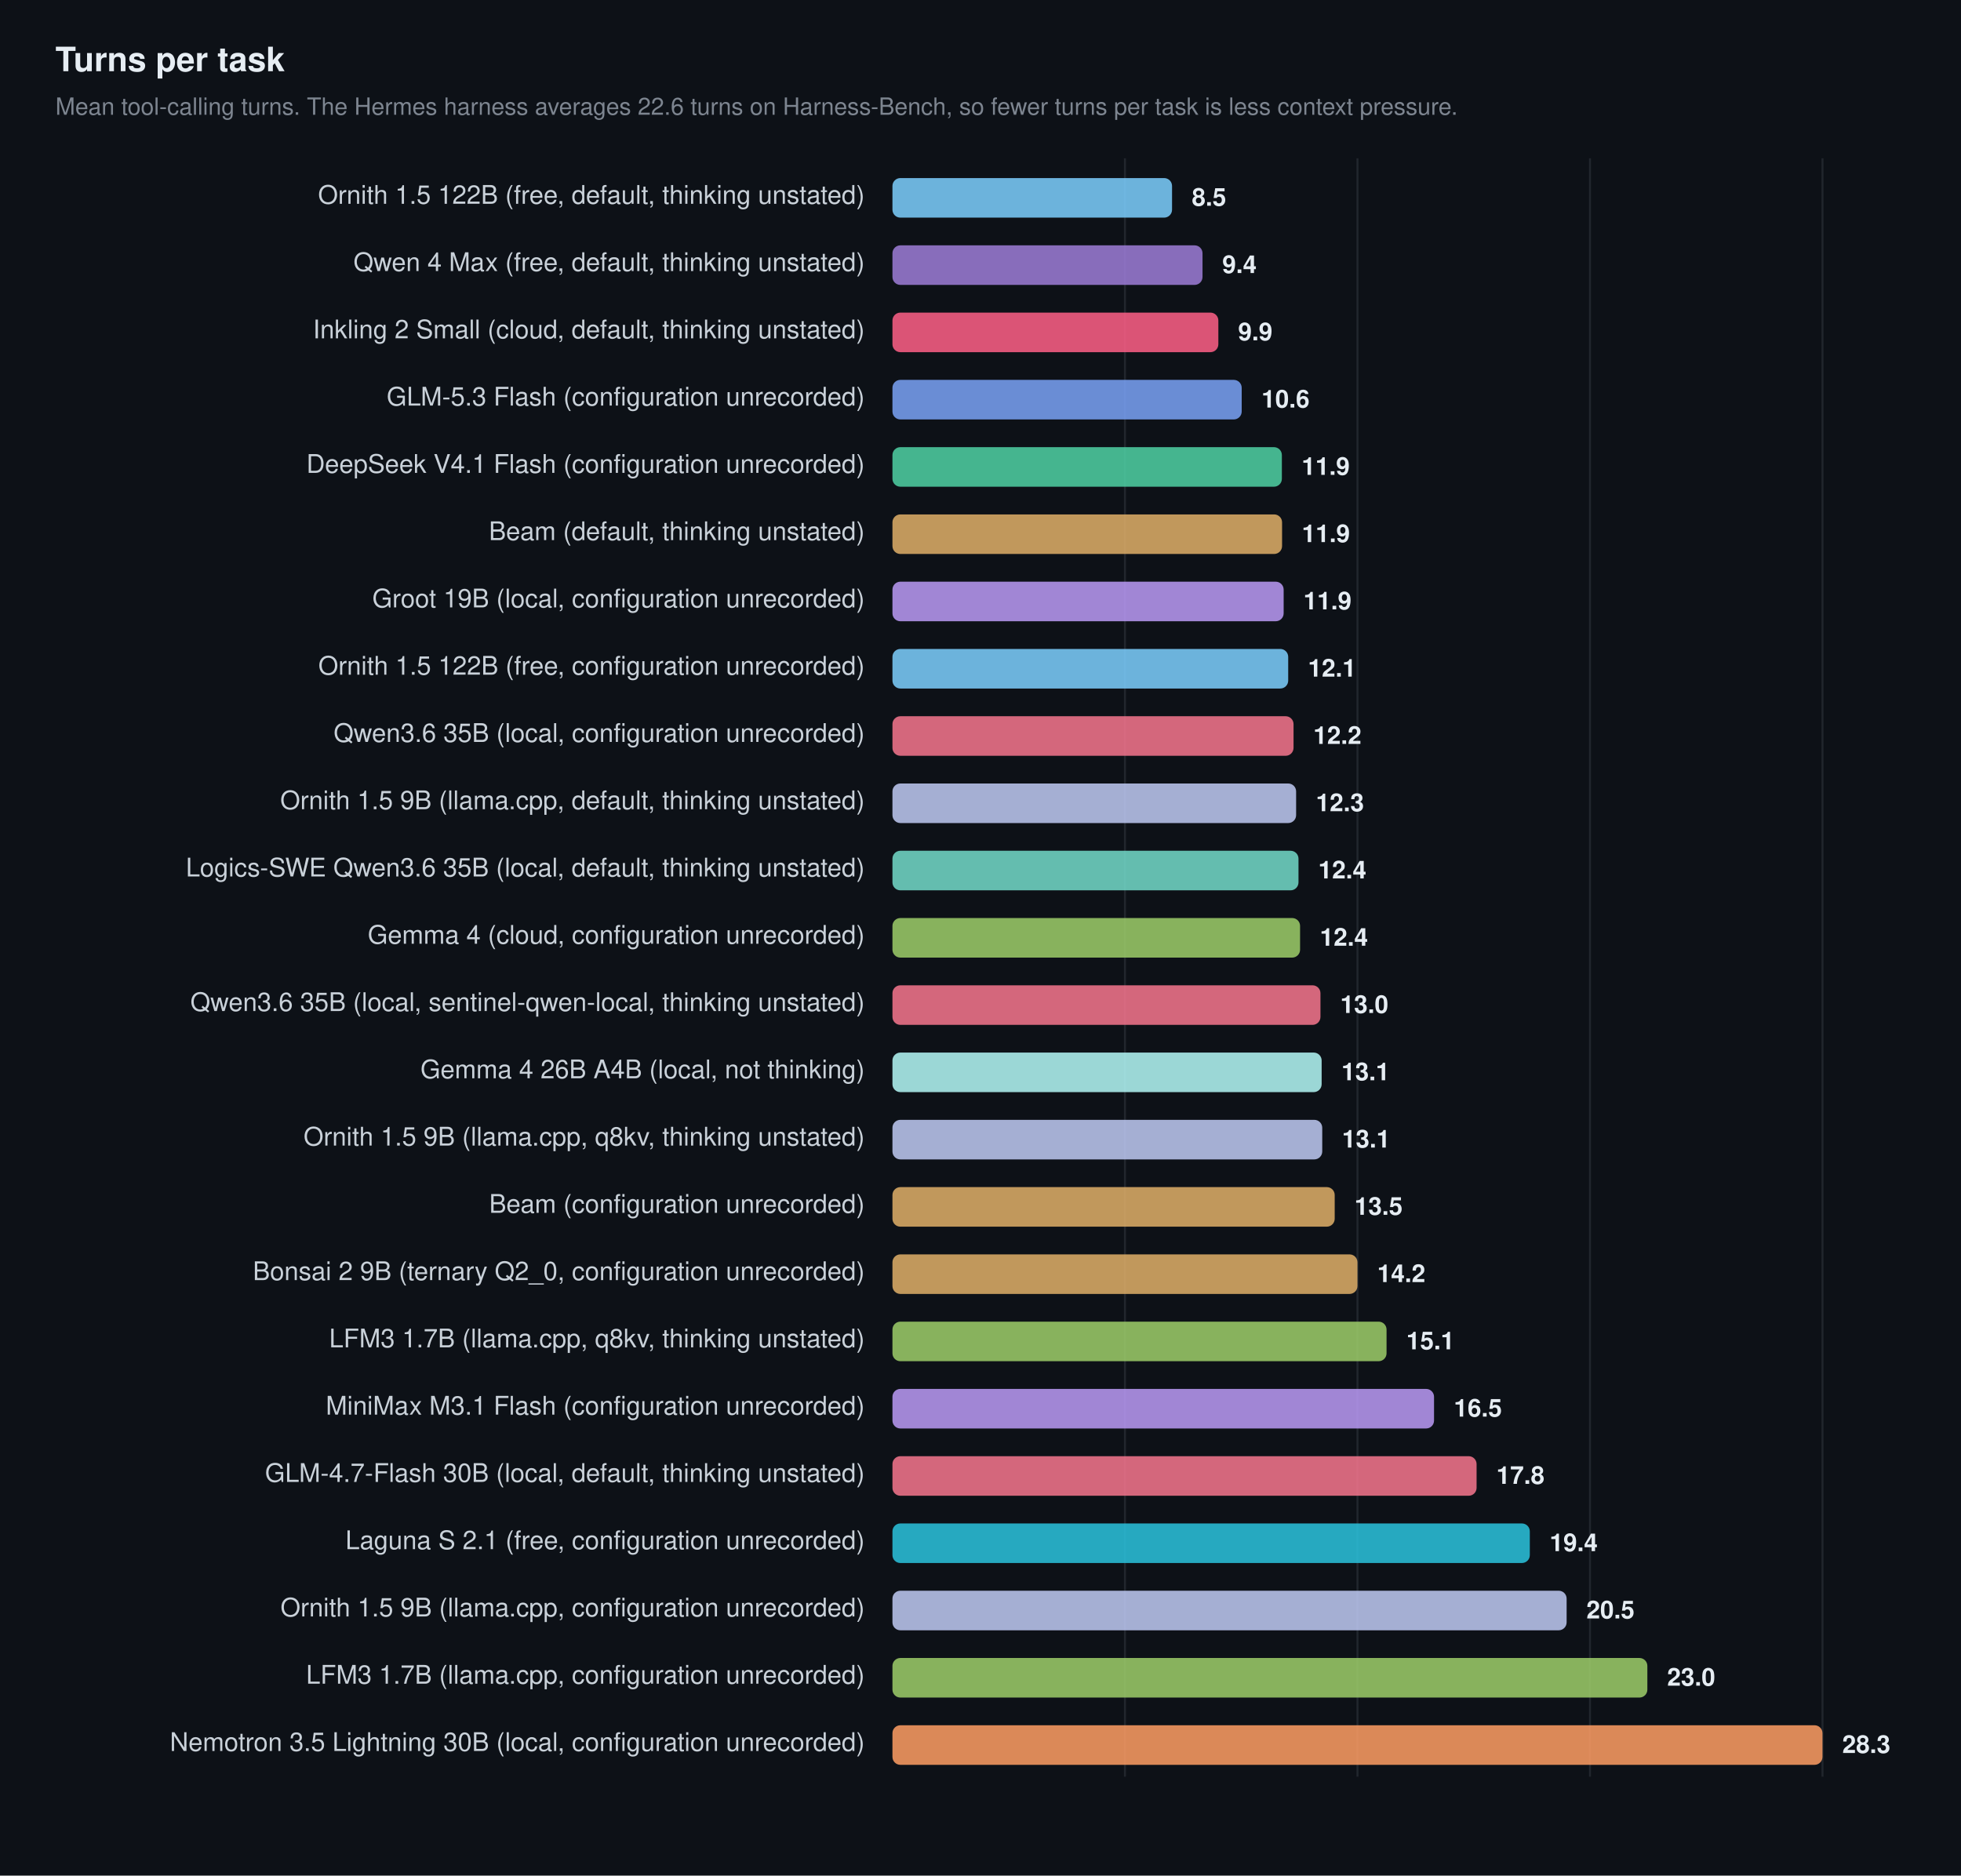
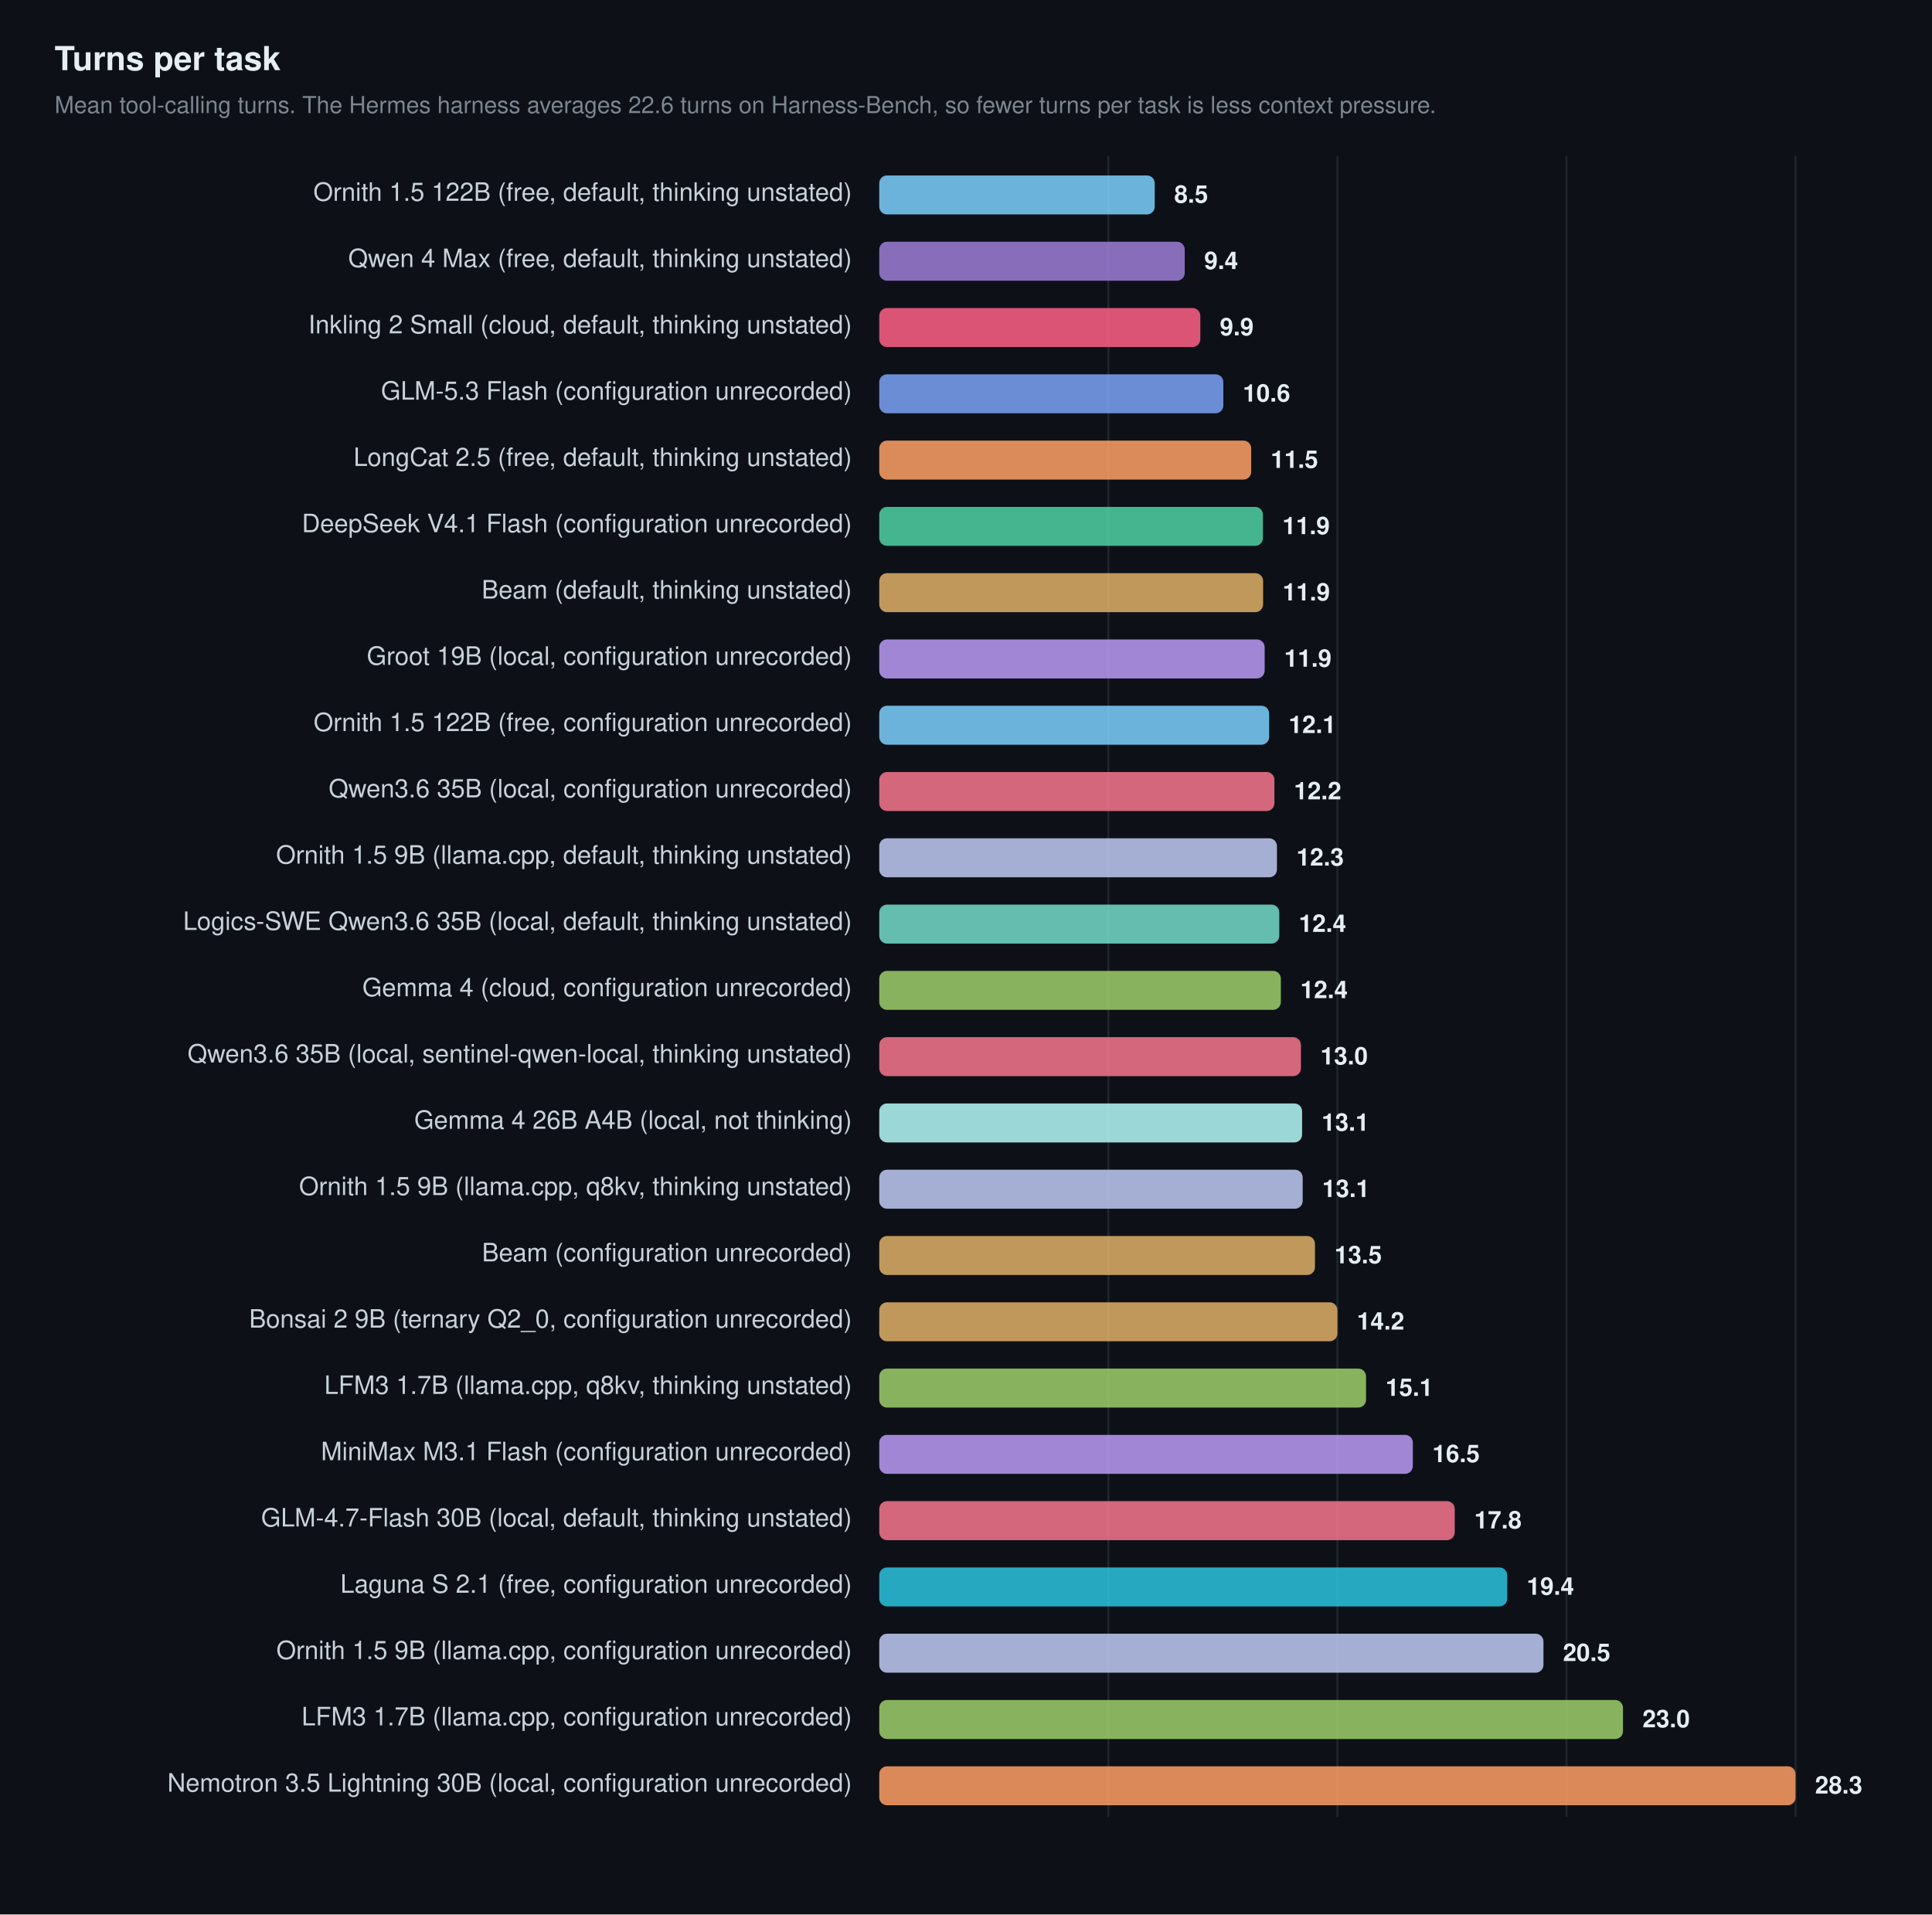
- <svg xmlns="http://www.w3.org/2000/svg" width="991" height="948" viewBox="0 0 991 948" font-family="ui-sans-serif, -apple-system, Segoe UI, Helvetica, Arial, sans-serif">
+ <svg xmlns="http://www.w3.org/2000/svg" width="991" height="982" viewBox="0 0 991 982" font-family="ui-sans-serif, -apple-system, Segoe UI, Helvetica, Arial, sans-serif">
  <rect width="100%" height="100%" fill="#0d1117" />
  <text x="28" y="36" fill="#e6edf3" font-size="17" font-weight="600">Turns per task</text>
  <text x="28" y="58" fill="#7d8590" font-size="12">Mean tool-calling turns. The Hermes harness averages 22.6 turns on Harness-Bench, so fewer turns per task is less context pressure.</text>
-   <line x1="568.5" y1="80" x2="568.5" y2="898" stroke="#21262d" stroke-width="1" />
-   <line x1="686.0" y1="80" x2="686.0" y2="898" stroke="#21262d" stroke-width="1" />
-   <line x1="803.5" y1="80" x2="803.5" y2="898" stroke="#21262d" stroke-width="1" />
-   <line x1="921.0" y1="80" x2="921.0" y2="898" stroke="#21262d" stroke-width="1" />
+   <line x1="568.5" y1="80" x2="568.5" y2="932" stroke="#21262d" stroke-width="1" />
+   <line x1="686.0" y1="80" x2="686.0" y2="932" stroke="#21262d" stroke-width="1" />
+   <line x1="803.5" y1="80" x2="803.5" y2="932" stroke="#21262d" stroke-width="1" />
+   <line x1="921.0" y1="80" x2="921.0" y2="932" stroke="#21262d" stroke-width="1" />
  <text x="437" y="103" fill="#c9d1d9" font-size="13" text-anchor="end">Ornith 1.5 122B (free, default, thinking unstated)</text>
  <rect x="451" y="90" width="141.3" height="20" rx="4" fill="#7dcfff" opacity="0.85" />
  <text x="602.3" y="104" fill="#e6edf3" font-size="12.5" font-weight="600">8.5</text>
  <text x="437" y="137" fill="#c9d1d9" font-size="13" text-anchor="end">Qwen 4 Max (free, default, thinking unstated)</text>
  <rect x="451" y="124" width="156.7" height="20" rx="4" fill="#9d7cd8" opacity="0.85" />
  <text x="617.7" y="138" fill="#e6edf3" font-size="12.5" font-weight="600">9.4</text>
  <text x="437" y="171" fill="#c9d1d9" font-size="13" text-anchor="end">Inkling 2 Small (cloud, default, thinking unstated)</text>
  <rect x="451" y="158" width="164.7" height="20" rx="4" fill="#ff5f87" opacity="0.85" />
  <text x="625.7" y="172" fill="#e6edf3" font-size="12.5" font-weight="600">9.9</text>
  <text x="437" y="205" fill="#c9d1d9" font-size="13" text-anchor="end">GLM-5.3 Flash (configuration unrecorded)</text>
  <rect x="451" y="192" width="176.5" height="20" rx="4" fill="#7aa2f7" opacity="0.85" />
  <text x="637.5" y="206" fill="#e6edf3" font-size="12.5" font-weight="600">10.6</text>
-   <text x="437" y="239" fill="#c9d1d9" font-size="13" text-anchor="end">DeepSeek V4.1 Flash (configuration unrecorded)</text>
-   <rect x="451" y="226" width="196.8" height="20" rx="4" fill="#4fd1a5" opacity="0.85" />
-   <text x="657.8" y="240" fill="#e6edf3" font-size="12.5" font-weight="600">11.9</text>
-   <text x="437" y="273" fill="#c9d1d9" font-size="13" text-anchor="end">Beam (default, thinking unstated)</text>
-   <rect x="451" y="260" width="196.9" height="20" rx="4" fill="#e0af68" opacity="0.85" />
-   <text x="657.9" y="274" fill="#e6edf3" font-size="12.5" font-weight="600">11.9</text>
-   <text x="437" y="307" fill="#c9d1d9" font-size="13" text-anchor="end">Groot 19B (local, configuration unrecorded)</text>
-   <rect x="451" y="294" width="197.7" height="20" rx="4" fill="#bb9af7" opacity="0.85" />
-   <text x="658.7" y="308" fill="#e6edf3" font-size="12.5" font-weight="600">11.9</text>
-   <text x="437" y="341" fill="#c9d1d9" font-size="13" text-anchor="end">Ornith 1.5 122B (free, configuration unrecorded)</text>
-   <rect x="451" y="328" width="200.0" height="20" rx="4" fill="#7dcfff" opacity="0.85" />
-   <text x="661.0" y="342" fill="#e6edf3" font-size="12.5" font-weight="600">12.1</text>
-   <text x="437" y="375" fill="#c9d1d9" font-size="13" text-anchor="end">Qwen3.6 35B (local, configuration unrecorded)</text>
-   <rect x="451" y="362" width="202.7" height="20" rx="4" fill="#f7768e" opacity="0.85" />
-   <text x="663.7" y="376" fill="#e6edf3" font-size="12.5" font-weight="600">12.2</text>
-   <text x="437" y="409" fill="#c9d1d9" font-size="13" text-anchor="end">Ornith 1.5 9B (llama.cpp, default, thinking unstated)</text>
-   <rect x="451" y="396" width="204.0" height="20" rx="4" fill="#c0caf5" opacity="0.85" />
-   <text x="665.0" y="410" fill="#e6edf3" font-size="12.5" font-weight="600">12.3</text>
-   <text x="437" y="443" fill="#c9d1d9" font-size="13" text-anchor="end">Logics-SWE Qwen3.6 35B (local, default, thinking unstated)</text>
-   <rect x="451" y="430" width="205.2" height="20" rx="4" fill="#73daca" opacity="0.85" />
-   <text x="666.2" y="444" fill="#e6edf3" font-size="12.5" font-weight="600">12.4</text>
-   <text x="437" y="477" fill="#c9d1d9" font-size="13" text-anchor="end">Gemma 4 (cloud, configuration unrecorded)</text>
-   <rect x="451" y="464" width="206.0" height="20" rx="4" fill="#9ece6a" opacity="0.85" />
-   <text x="667.0" y="478" fill="#e6edf3" font-size="12.5" font-weight="600">12.4</text>
-   <text x="437" y="511" fill="#c9d1d9" font-size="13" text-anchor="end">Qwen3.6 35B (local, sentinel-qwen-local, thinking unstated)</text>
-   <rect x="451" y="498" width="216.3" height="20" rx="4" fill="#f7768e" opacity="0.85" />
-   <text x="677.3" y="512" fill="#e6edf3" font-size="12.5" font-weight="600">13.0</text>
-   <text x="437" y="545" fill="#c9d1d9" font-size="13" text-anchor="end">Gemma 4 26B A4B (local, not thinking)</text>
-   <rect x="451" y="532" width="216.9" height="20" rx="4" fill="#b4f9f8" opacity="0.85" />
-   <text x="677.9" y="546" fill="#e6edf3" font-size="12.5" font-weight="600">13.1</text>
-   <text x="437" y="579" fill="#c9d1d9" font-size="13" text-anchor="end">Ornith 1.5 9B (llama.cpp, q8kv, thinking unstated)</text>
-   <rect x="451" y="566" width="217.2" height="20" rx="4" fill="#c0caf5" opacity="0.85" />
-   <text x="678.2" y="580" fill="#e6edf3" font-size="12.5" font-weight="600">13.1</text>
-   <text x="437" y="613" fill="#c9d1d9" font-size="13" text-anchor="end">Beam (configuration unrecorded)</text>
-   <rect x="451" y="600" width="223.5" height="20" rx="4" fill="#e0af68" opacity="0.85" />
-   <text x="684.5" y="614" fill="#e6edf3" font-size="12.5" font-weight="600">13.5</text>
-   <text x="437" y="647" fill="#c9d1d9" font-size="13" text-anchor="end">Bonsai 2 9B (ternary Q2_0, configuration unrecorded)</text>
-   <rect x="451" y="634" width="235.0" height="20" rx="4" fill="#e0af68" opacity="0.85" />
-   <text x="696.0" y="648" fill="#e6edf3" font-size="12.5" font-weight="600">14.2</text>
-   <text x="437" y="681" fill="#c9d1d9" font-size="13" text-anchor="end">LFM3 1.7B (llama.cpp, q8kv, thinking unstated)</text>
-   <rect x="451" y="668" width="249.7" height="20" rx="4" fill="#9ece6a" opacity="0.85" />
-   <text x="710.7" y="682" fill="#e6edf3" font-size="12.5" font-weight="600">15.1</text>
-   <text x="437" y="715" fill="#c9d1d9" font-size="13" text-anchor="end">MiniMax M3.1 Flash (configuration unrecorded)</text>
-   <rect x="451" y="702" width="273.7" height="20" rx="4" fill="#bb9af7" opacity="0.85" />
-   <text x="734.7" y="716" fill="#e6edf3" font-size="12.5" font-weight="600">16.5</text>
-   <text x="437" y="749" fill="#c9d1d9" font-size="13" text-anchor="end">GLM-4.7-Flash 30B (local, default, thinking unstated)</text>
-   <rect x="451" y="736" width="295.2" height="20" rx="4" fill="#f7768e" opacity="0.85" />
-   <text x="756.2" y="750" fill="#e6edf3" font-size="12.5" font-weight="600">17.8</text>
-   <text x="437" y="783" fill="#c9d1d9" font-size="13" text-anchor="end">Laguna S 2.1 (free, configuration unrecorded)</text>
-   <rect x="451" y="770" width="322.1" height="20" rx="4" fill="#2ac3de" opacity="0.85" />
-   <text x="783.1" y="784" fill="#e6edf3" font-size="12.5" font-weight="600">19.4</text>
-   <text x="437" y="817" fill="#c9d1d9" font-size="13" text-anchor="end">Ornith 1.5 9B (llama.cpp, configuration unrecorded)</text>
-   <rect x="451" y="804" width="340.7" height="20" rx="4" fill="#c0caf5" opacity="0.85" />
-   <text x="801.7" y="818" fill="#e6edf3" font-size="12.5" font-weight="600">20.5</text>
-   <text x="437" y="851" fill="#c9d1d9" font-size="13" text-anchor="end">LFM3 1.7B (llama.cpp, configuration unrecorded)</text>
-   <rect x="451" y="838" width="381.5" height="20" rx="4" fill="#9ece6a" opacity="0.85" />
-   <text x="842.5" y="852" fill="#e6edf3" font-size="12.5" font-weight="600">23.0</text>
-   <text x="437" y="885" fill="#c9d1d9" font-size="13" text-anchor="end">Nemotron 3.5 Lightning 30B (local, configuration unrecorded)</text>
-   <rect x="451" y="872" width="470.0" height="20" rx="4" fill="#ff9e64" opacity="0.85" />
-   <text x="931.0" y="886" fill="#e6edf3" font-size="12.5" font-weight="600">28.3</text>
+   <text x="437" y="239" fill="#c9d1d9" font-size="13" text-anchor="end">LongCat 2.5 (free, default, thinking unstated)</text>
+   <rect x="451" y="226" width="190.8" height="20" rx="4" fill="#ffa066" opacity="0.85" />
+   <text x="651.8" y="240" fill="#e6edf3" font-size="12.5" font-weight="600">11.5</text>
+   <text x="437" y="273" fill="#c9d1d9" font-size="13" text-anchor="end">DeepSeek V4.1 Flash (configuration unrecorded)</text>
+   <rect x="451" y="260" width="196.8" height="20" rx="4" fill="#4fd1a5" opacity="0.85" />
+   <text x="657.8" y="274" fill="#e6edf3" font-size="12.5" font-weight="600">11.9</text>
+   <text x="437" y="307" fill="#c9d1d9" font-size="13" text-anchor="end">Beam (default, thinking unstated)</text>
+   <rect x="451" y="294" width="196.9" height="20" rx="4" fill="#e0af68" opacity="0.85" />
+   <text x="657.9" y="308" fill="#e6edf3" font-size="12.5" font-weight="600">11.9</text>
+   <text x="437" y="341" fill="#c9d1d9" font-size="13" text-anchor="end">Groot 19B (local, configuration unrecorded)</text>
+   <rect x="451" y="328" width="197.7" height="20" rx="4" fill="#bb9af7" opacity="0.85" />
+   <text x="658.7" y="342" fill="#e6edf3" font-size="12.5" font-weight="600">11.9</text>
+   <text x="437" y="375" fill="#c9d1d9" font-size="13" text-anchor="end">Ornith 1.5 122B (free, configuration unrecorded)</text>
+   <rect x="451" y="362" width="200.0" height="20" rx="4" fill="#7dcfff" opacity="0.85" />
+   <text x="661.0" y="376" fill="#e6edf3" font-size="12.5" font-weight="600">12.1</text>
+   <text x="437" y="409" fill="#c9d1d9" font-size="13" text-anchor="end">Qwen3.6 35B (local, configuration unrecorded)</text>
+   <rect x="451" y="396" width="202.7" height="20" rx="4" fill="#f7768e" opacity="0.85" />
+   <text x="663.7" y="410" fill="#e6edf3" font-size="12.5" font-weight="600">12.2</text>
+   <text x="437" y="443" fill="#c9d1d9" font-size="13" text-anchor="end">Ornith 1.5 9B (llama.cpp, default, thinking unstated)</text>
+   <rect x="451" y="430" width="204.0" height="20" rx="4" fill="#c0caf5" opacity="0.85" />
+   <text x="665.0" y="444" fill="#e6edf3" font-size="12.5" font-weight="600">12.3</text>
+   <text x="437" y="477" fill="#c9d1d9" font-size="13" text-anchor="end">Logics-SWE Qwen3.6 35B (local, default, thinking unstated)</text>
+   <rect x="451" y="464" width="205.2" height="20" rx="4" fill="#73daca" opacity="0.85" />
+   <text x="666.2" y="478" fill="#e6edf3" font-size="12.5" font-weight="600">12.4</text>
+   <text x="437" y="511" fill="#c9d1d9" font-size="13" text-anchor="end">Gemma 4 (cloud, configuration unrecorded)</text>
+   <rect x="451" y="498" width="206.0" height="20" rx="4" fill="#9ece6a" opacity="0.85" />
+   <text x="667.0" y="512" fill="#e6edf3" font-size="12.5" font-weight="600">12.4</text>
+   <text x="437" y="545" fill="#c9d1d9" font-size="13" text-anchor="end">Qwen3.6 35B (local, sentinel-qwen-local, thinking unstated)</text>
+   <rect x="451" y="532" width="216.3" height="20" rx="4" fill="#f7768e" opacity="0.85" />
+   <text x="677.3" y="546" fill="#e6edf3" font-size="12.5" font-weight="600">13.0</text>
+   <text x="437" y="579" fill="#c9d1d9" font-size="13" text-anchor="end">Gemma 4 26B A4B (local, not thinking)</text>
+   <rect x="451" y="566" width="216.9" height="20" rx="4" fill="#b4f9f8" opacity="0.85" />
+   <text x="677.9" y="580" fill="#e6edf3" font-size="12.5" font-weight="600">13.1</text>
+   <text x="437" y="613" fill="#c9d1d9" font-size="13" text-anchor="end">Ornith 1.5 9B (llama.cpp, q8kv, thinking unstated)</text>
+   <rect x="451" y="600" width="217.2" height="20" rx="4" fill="#c0caf5" opacity="0.85" />
+   <text x="678.2" y="614" fill="#e6edf3" font-size="12.5" font-weight="600">13.1</text>
+   <text x="437" y="647" fill="#c9d1d9" font-size="13" text-anchor="end">Beam (configuration unrecorded)</text>
+   <rect x="451" y="634" width="223.5" height="20" rx="4" fill="#e0af68" opacity="0.85" />
+   <text x="684.5" y="648" fill="#e6edf3" font-size="12.5" font-weight="600">13.5</text>
+   <text x="437" y="681" fill="#c9d1d9" font-size="13" text-anchor="end">Bonsai 2 9B (ternary Q2_0, configuration unrecorded)</text>
+   <rect x="451" y="668" width="235.0" height="20" rx="4" fill="#e0af68" opacity="0.85" />
+   <text x="696.0" y="682" fill="#e6edf3" font-size="12.5" font-weight="600">14.2</text>
+   <text x="437" y="715" fill="#c9d1d9" font-size="13" text-anchor="end">LFM3 1.7B (llama.cpp, q8kv, thinking unstated)</text>
+   <rect x="451" y="702" width="249.7" height="20" rx="4" fill="#9ece6a" opacity="0.85" />
+   <text x="710.7" y="716" fill="#e6edf3" font-size="12.5" font-weight="600">15.1</text>
+   <text x="437" y="749" fill="#c9d1d9" font-size="13" text-anchor="end">MiniMax M3.1 Flash (configuration unrecorded)</text>
+   <rect x="451" y="736" width="273.7" height="20" rx="4" fill="#bb9af7" opacity="0.85" />
+   <text x="734.7" y="750" fill="#e6edf3" font-size="12.5" font-weight="600">16.5</text>
+   <text x="437" y="783" fill="#c9d1d9" font-size="13" text-anchor="end">GLM-4.7-Flash 30B (local, default, thinking unstated)</text>
+   <rect x="451" y="770" width="295.2" height="20" rx="4" fill="#f7768e" opacity="0.85" />
+   <text x="756.2" y="784" fill="#e6edf3" font-size="12.5" font-weight="600">17.8</text>
+   <text x="437" y="817" fill="#c9d1d9" font-size="13" text-anchor="end">Laguna S 2.1 (free, configuration unrecorded)</text>
+   <rect x="451" y="804" width="322.1" height="20" rx="4" fill="#2ac3de" opacity="0.85" />
+   <text x="783.1" y="818" fill="#e6edf3" font-size="12.5" font-weight="600">19.4</text>
+   <text x="437" y="851" fill="#c9d1d9" font-size="13" text-anchor="end">Ornith 1.5 9B (llama.cpp, configuration unrecorded)</text>
+   <rect x="451" y="838" width="340.7" height="20" rx="4" fill="#c0caf5" opacity="0.85" />
+   <text x="801.7" y="852" fill="#e6edf3" font-size="12.5" font-weight="600">20.5</text>
+   <text x="437" y="885" fill="#c9d1d9" font-size="13" text-anchor="end">LFM3 1.7B (llama.cpp, configuration unrecorded)</text>
+   <rect x="451" y="872" width="381.5" height="20" rx="4" fill="#9ece6a" opacity="0.85" />
+   <text x="842.5" y="886" fill="#e6edf3" font-size="12.5" font-weight="600">23.0</text>
+   <text x="437" y="919" fill="#c9d1d9" font-size="13" text-anchor="end">Nemotron 3.5 Lightning 30B (local, configuration unrecorded)</text>
+   <rect x="451" y="906" width="470.0" height="20" rx="4" fill="#ff9e64" opacity="0.85" />
+   <text x="931.0" y="920" fill="#e6edf3" font-size="12.5" font-weight="600">28.3</text>
</svg>
